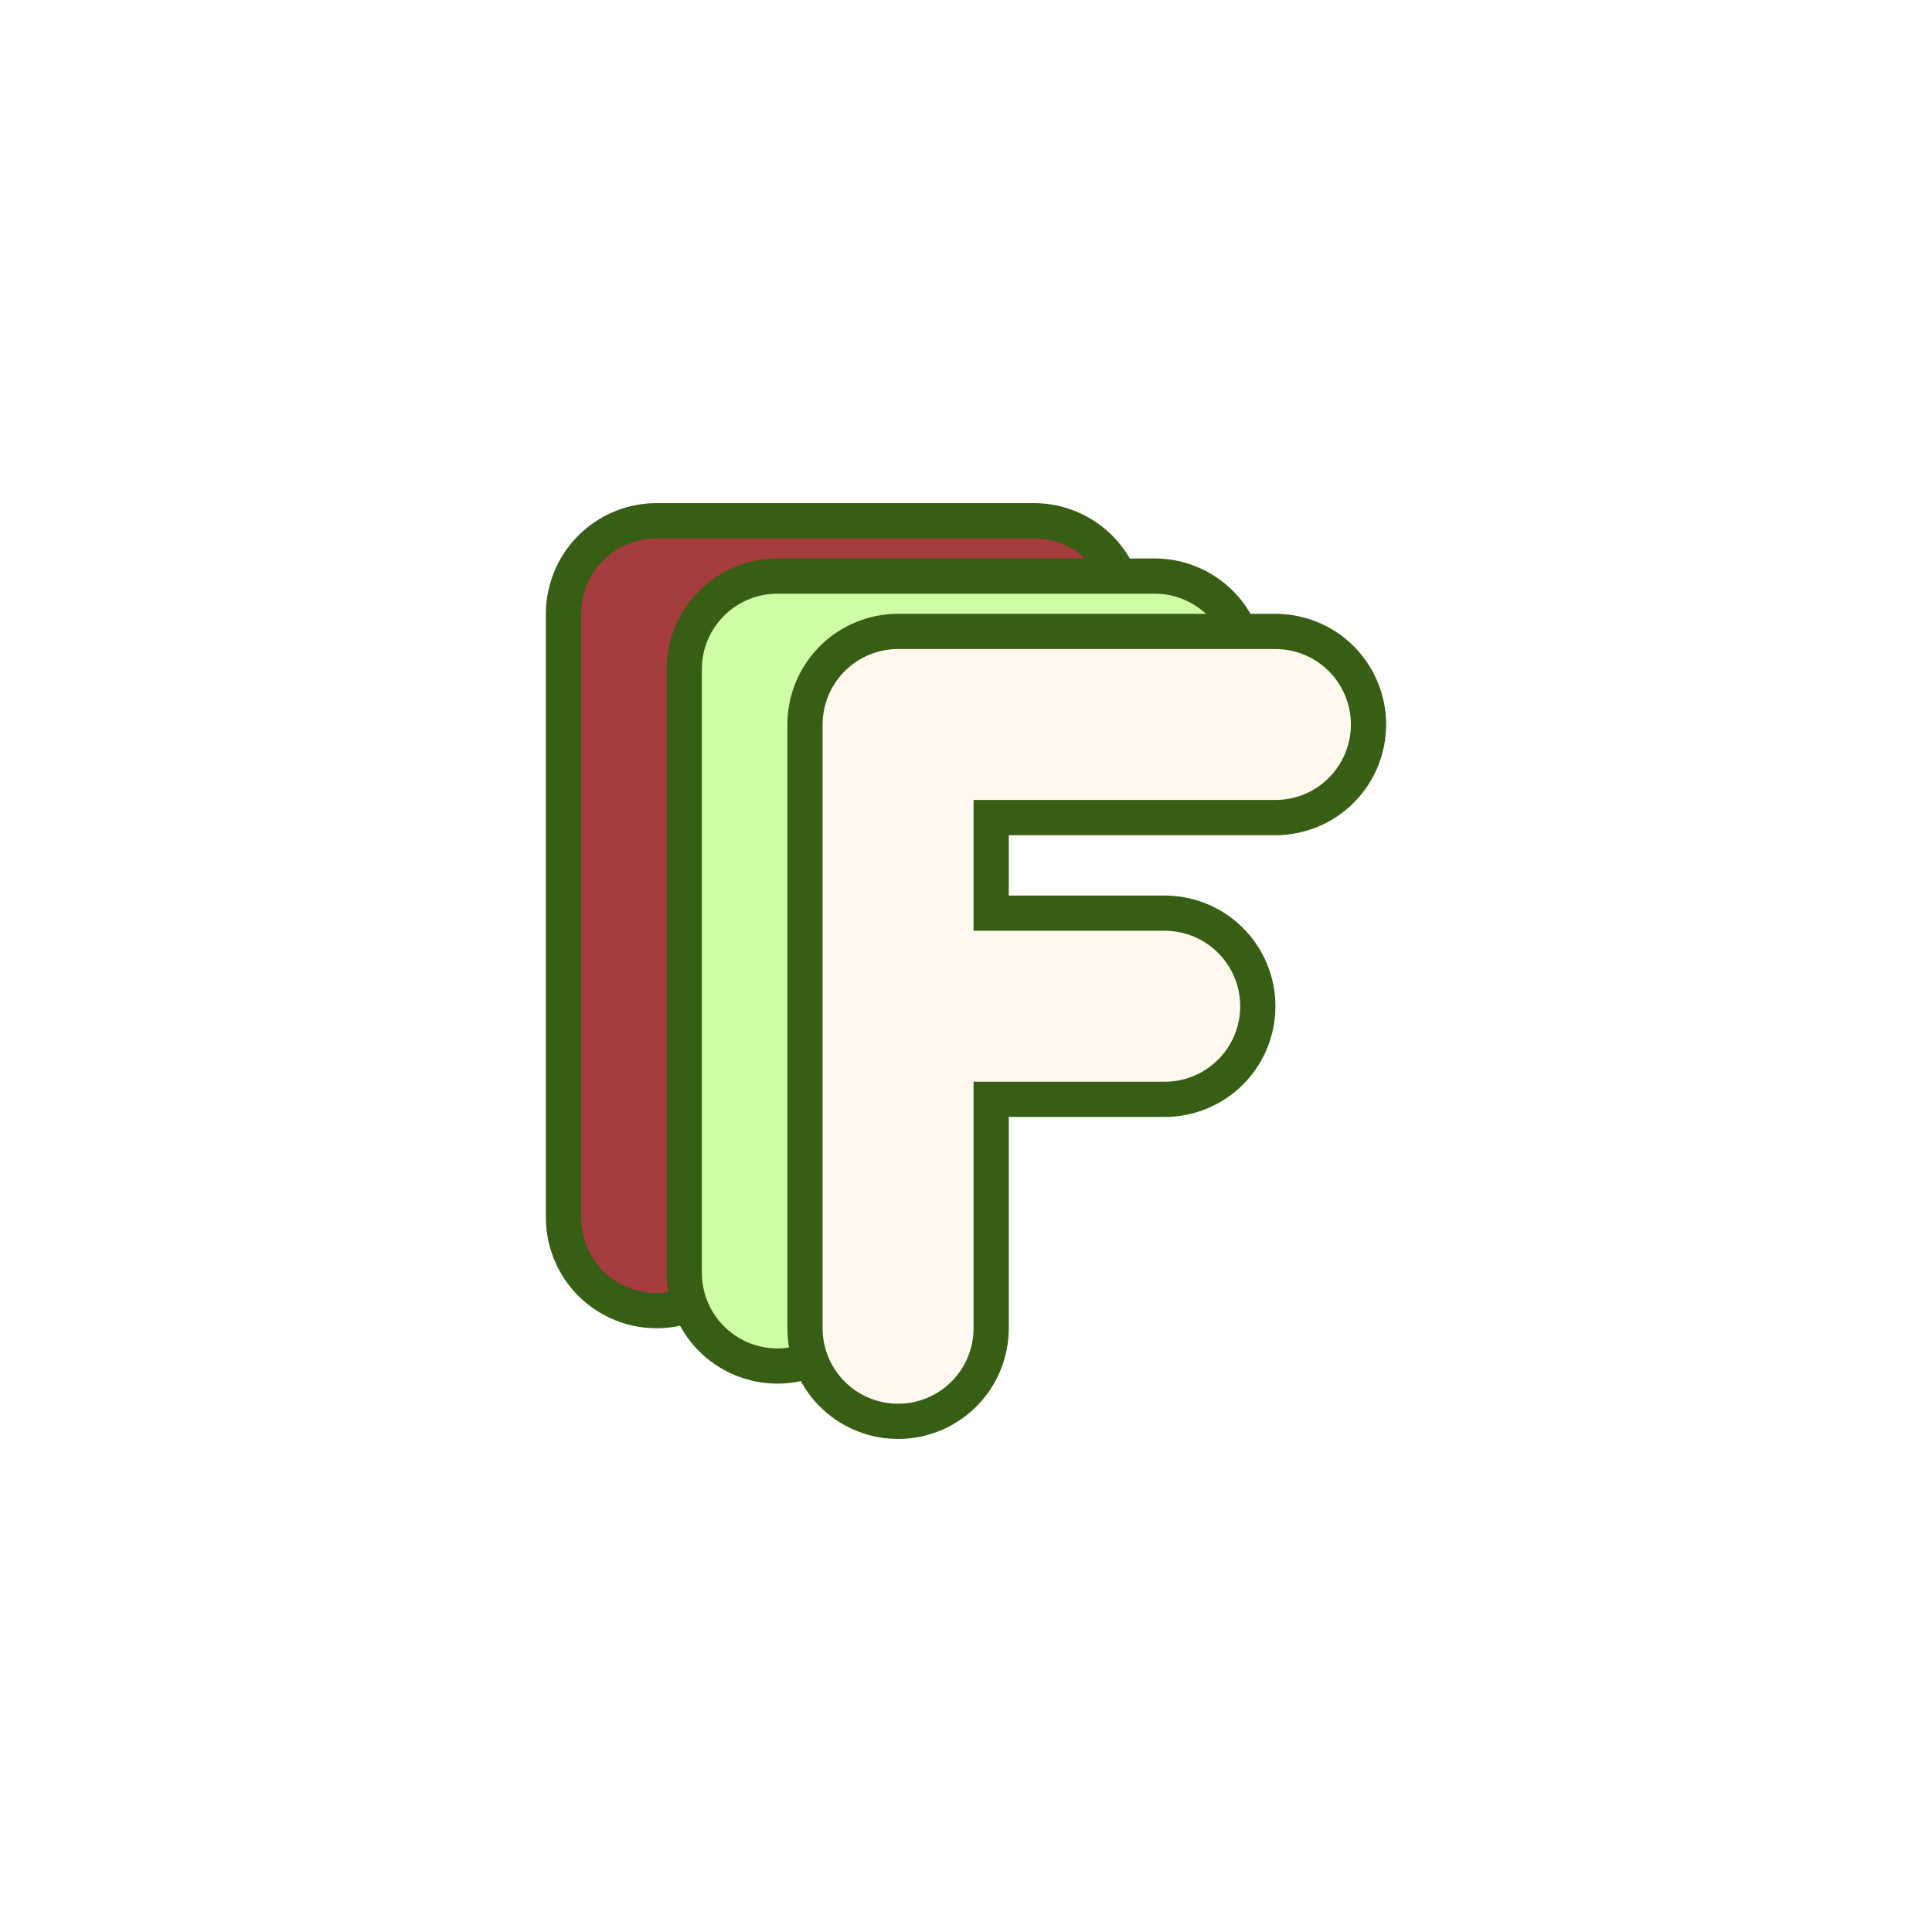
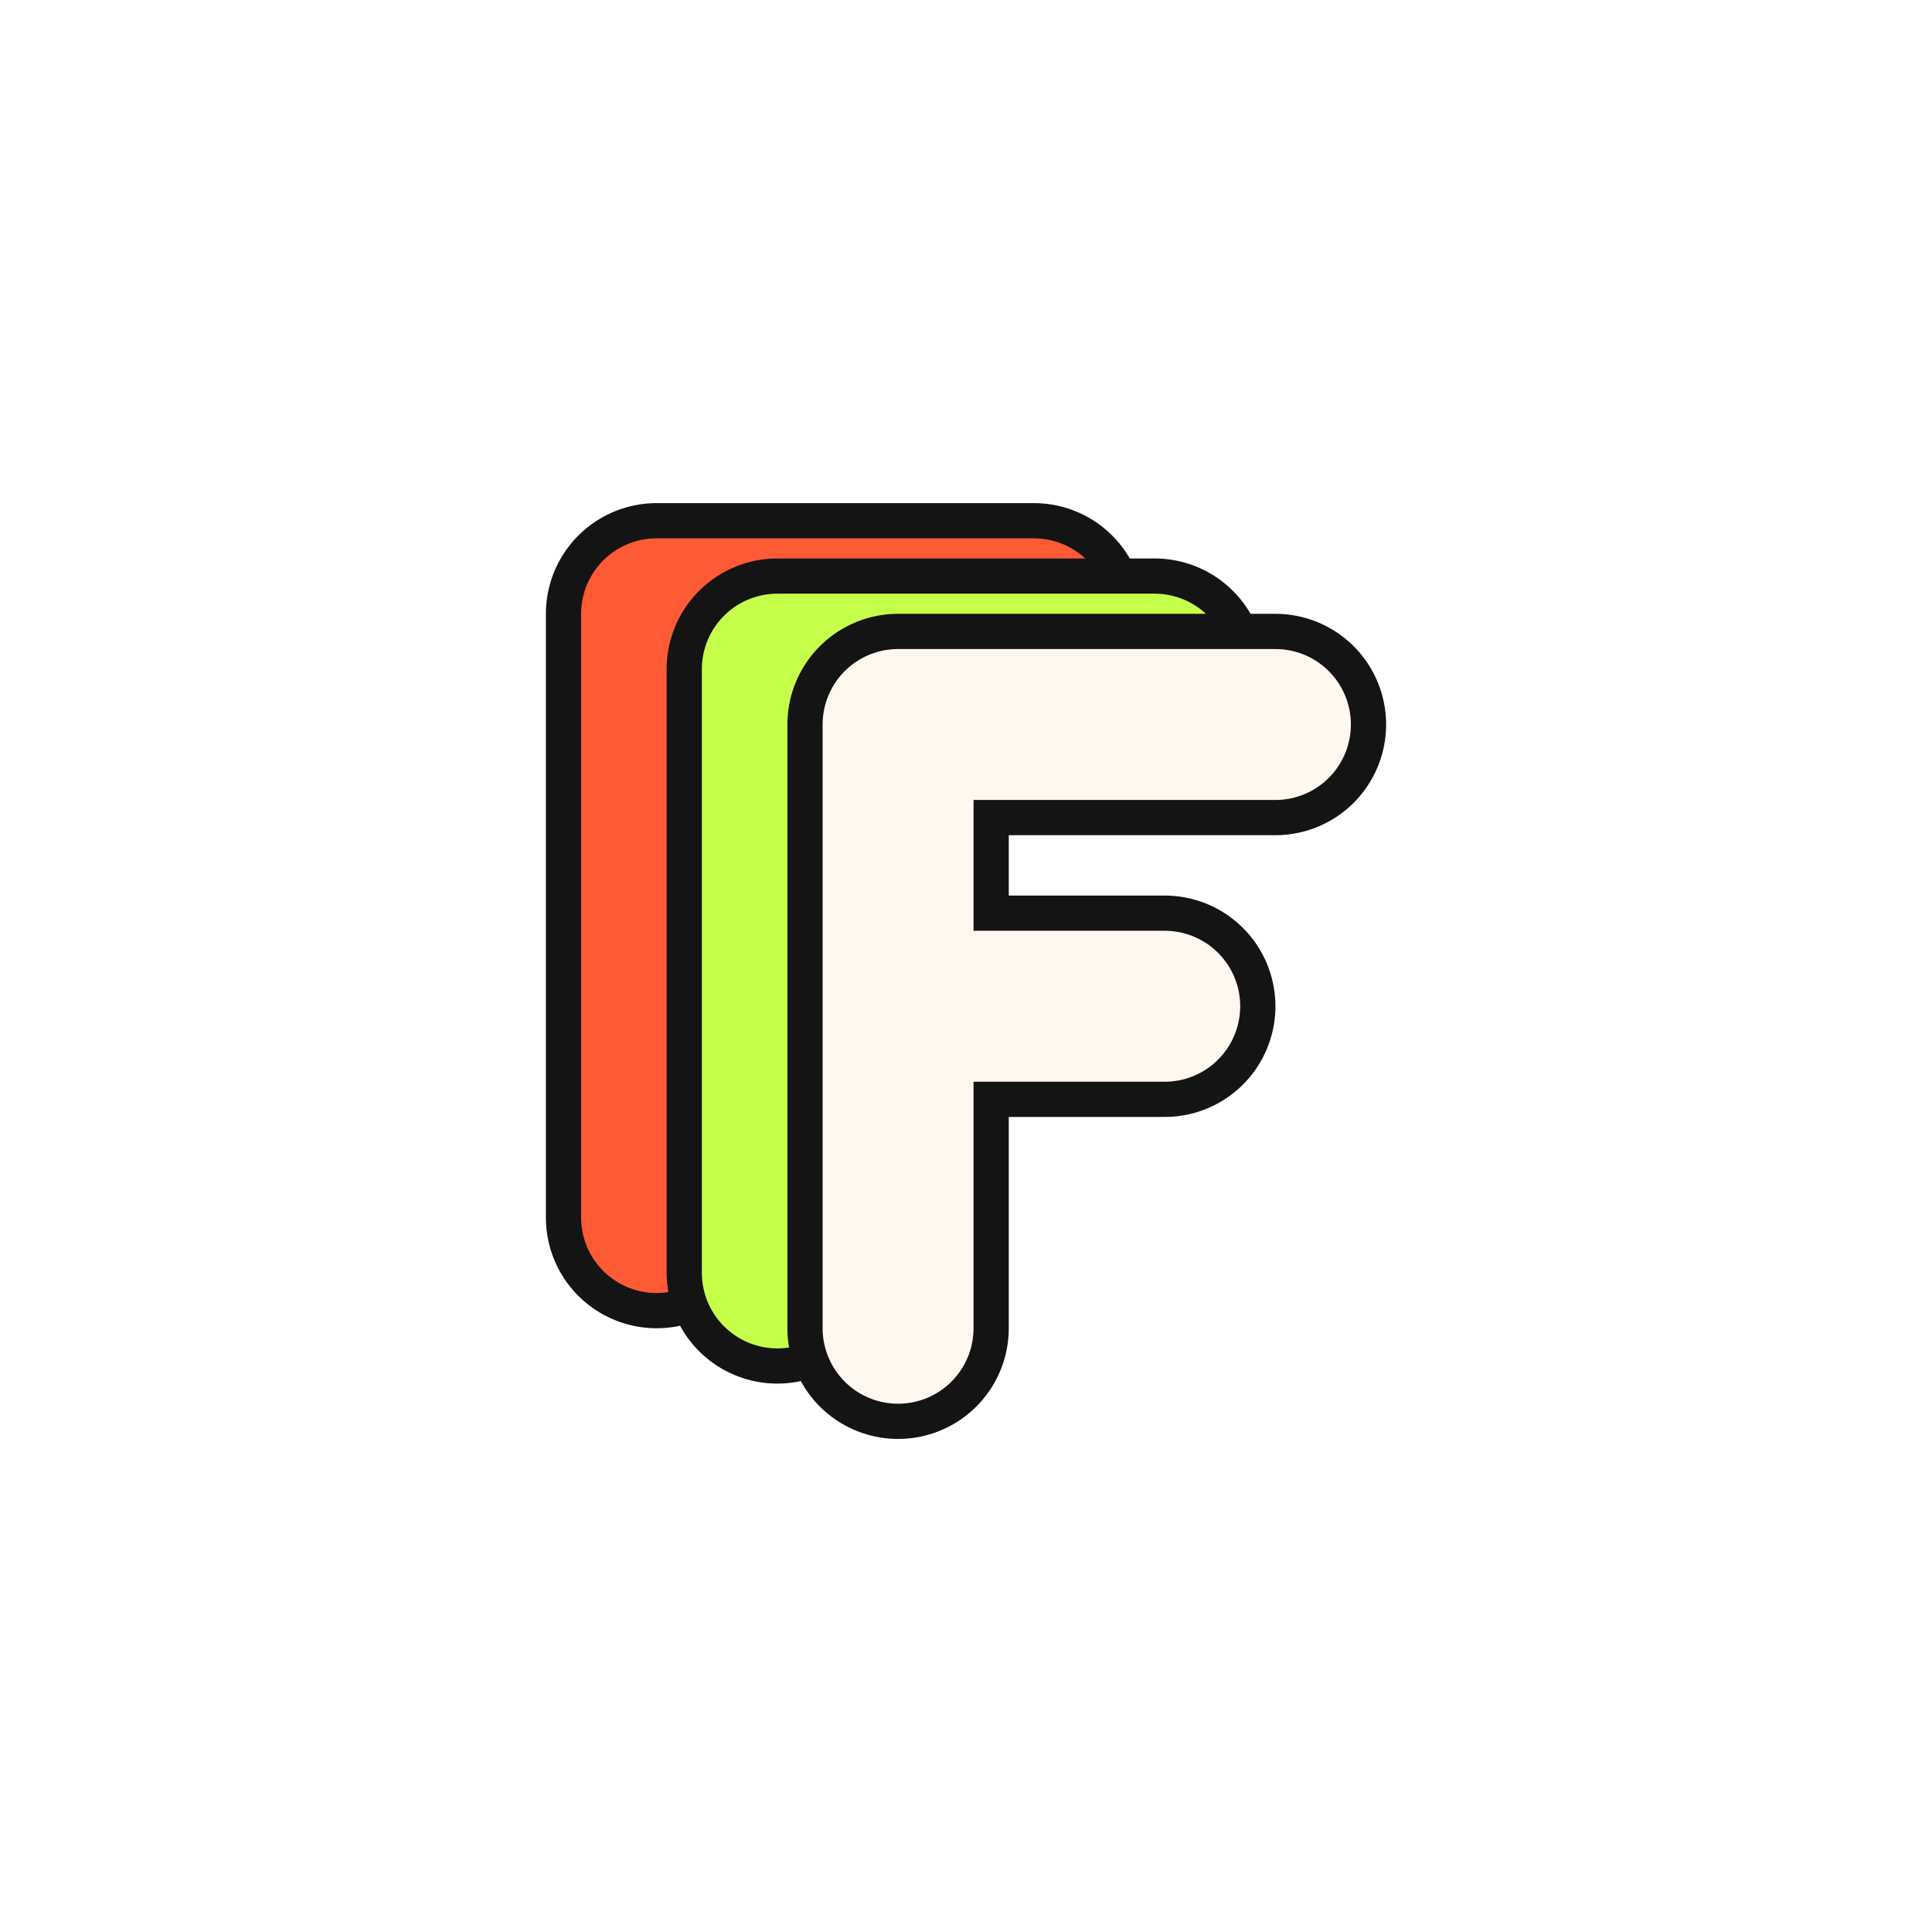
<svg xmlns="http://www.w3.org/2000/svg" viewBox="-128 -128 768 768" width="1024" height="1024">
  <g fill="none" stroke-linecap="round" stroke-linejoin="round">
-     <path d="M133 356V116H283" stroke="#385e16" stroke-width="88" />
-     <path d="M133 356V116H283" stroke="#a53c3e" stroke-width="60" />
-     <path d="M181 378V138H331" stroke="#385e16" stroke-width="88" />
-     <path d="M181 378V138H331" stroke="#cefda3" stroke-width="60" />
-     <path d="M229 400V160H379M229 272H335" stroke="#385e16" stroke-width="88" />
+     <path d="M133 356V116H283" stroke="#141414" stroke-width="88" />
+     <path d="M133 356V116H283" stroke="#ff5a36" stroke-width="60" />
+     <path d="M181 378V138H331" stroke="#141414" stroke-width="88" />
+     <path d="M181 378V138H331" stroke="#c6ff4a" stroke-width="60" />
+     <path d="M229 400V160H379M229 272H335" stroke="#141414" stroke-width="88" />
    <path d="M229 400V160H379M229 272H335" stroke="#fff8ef" stroke-width="60" />
  </g>
</svg>
